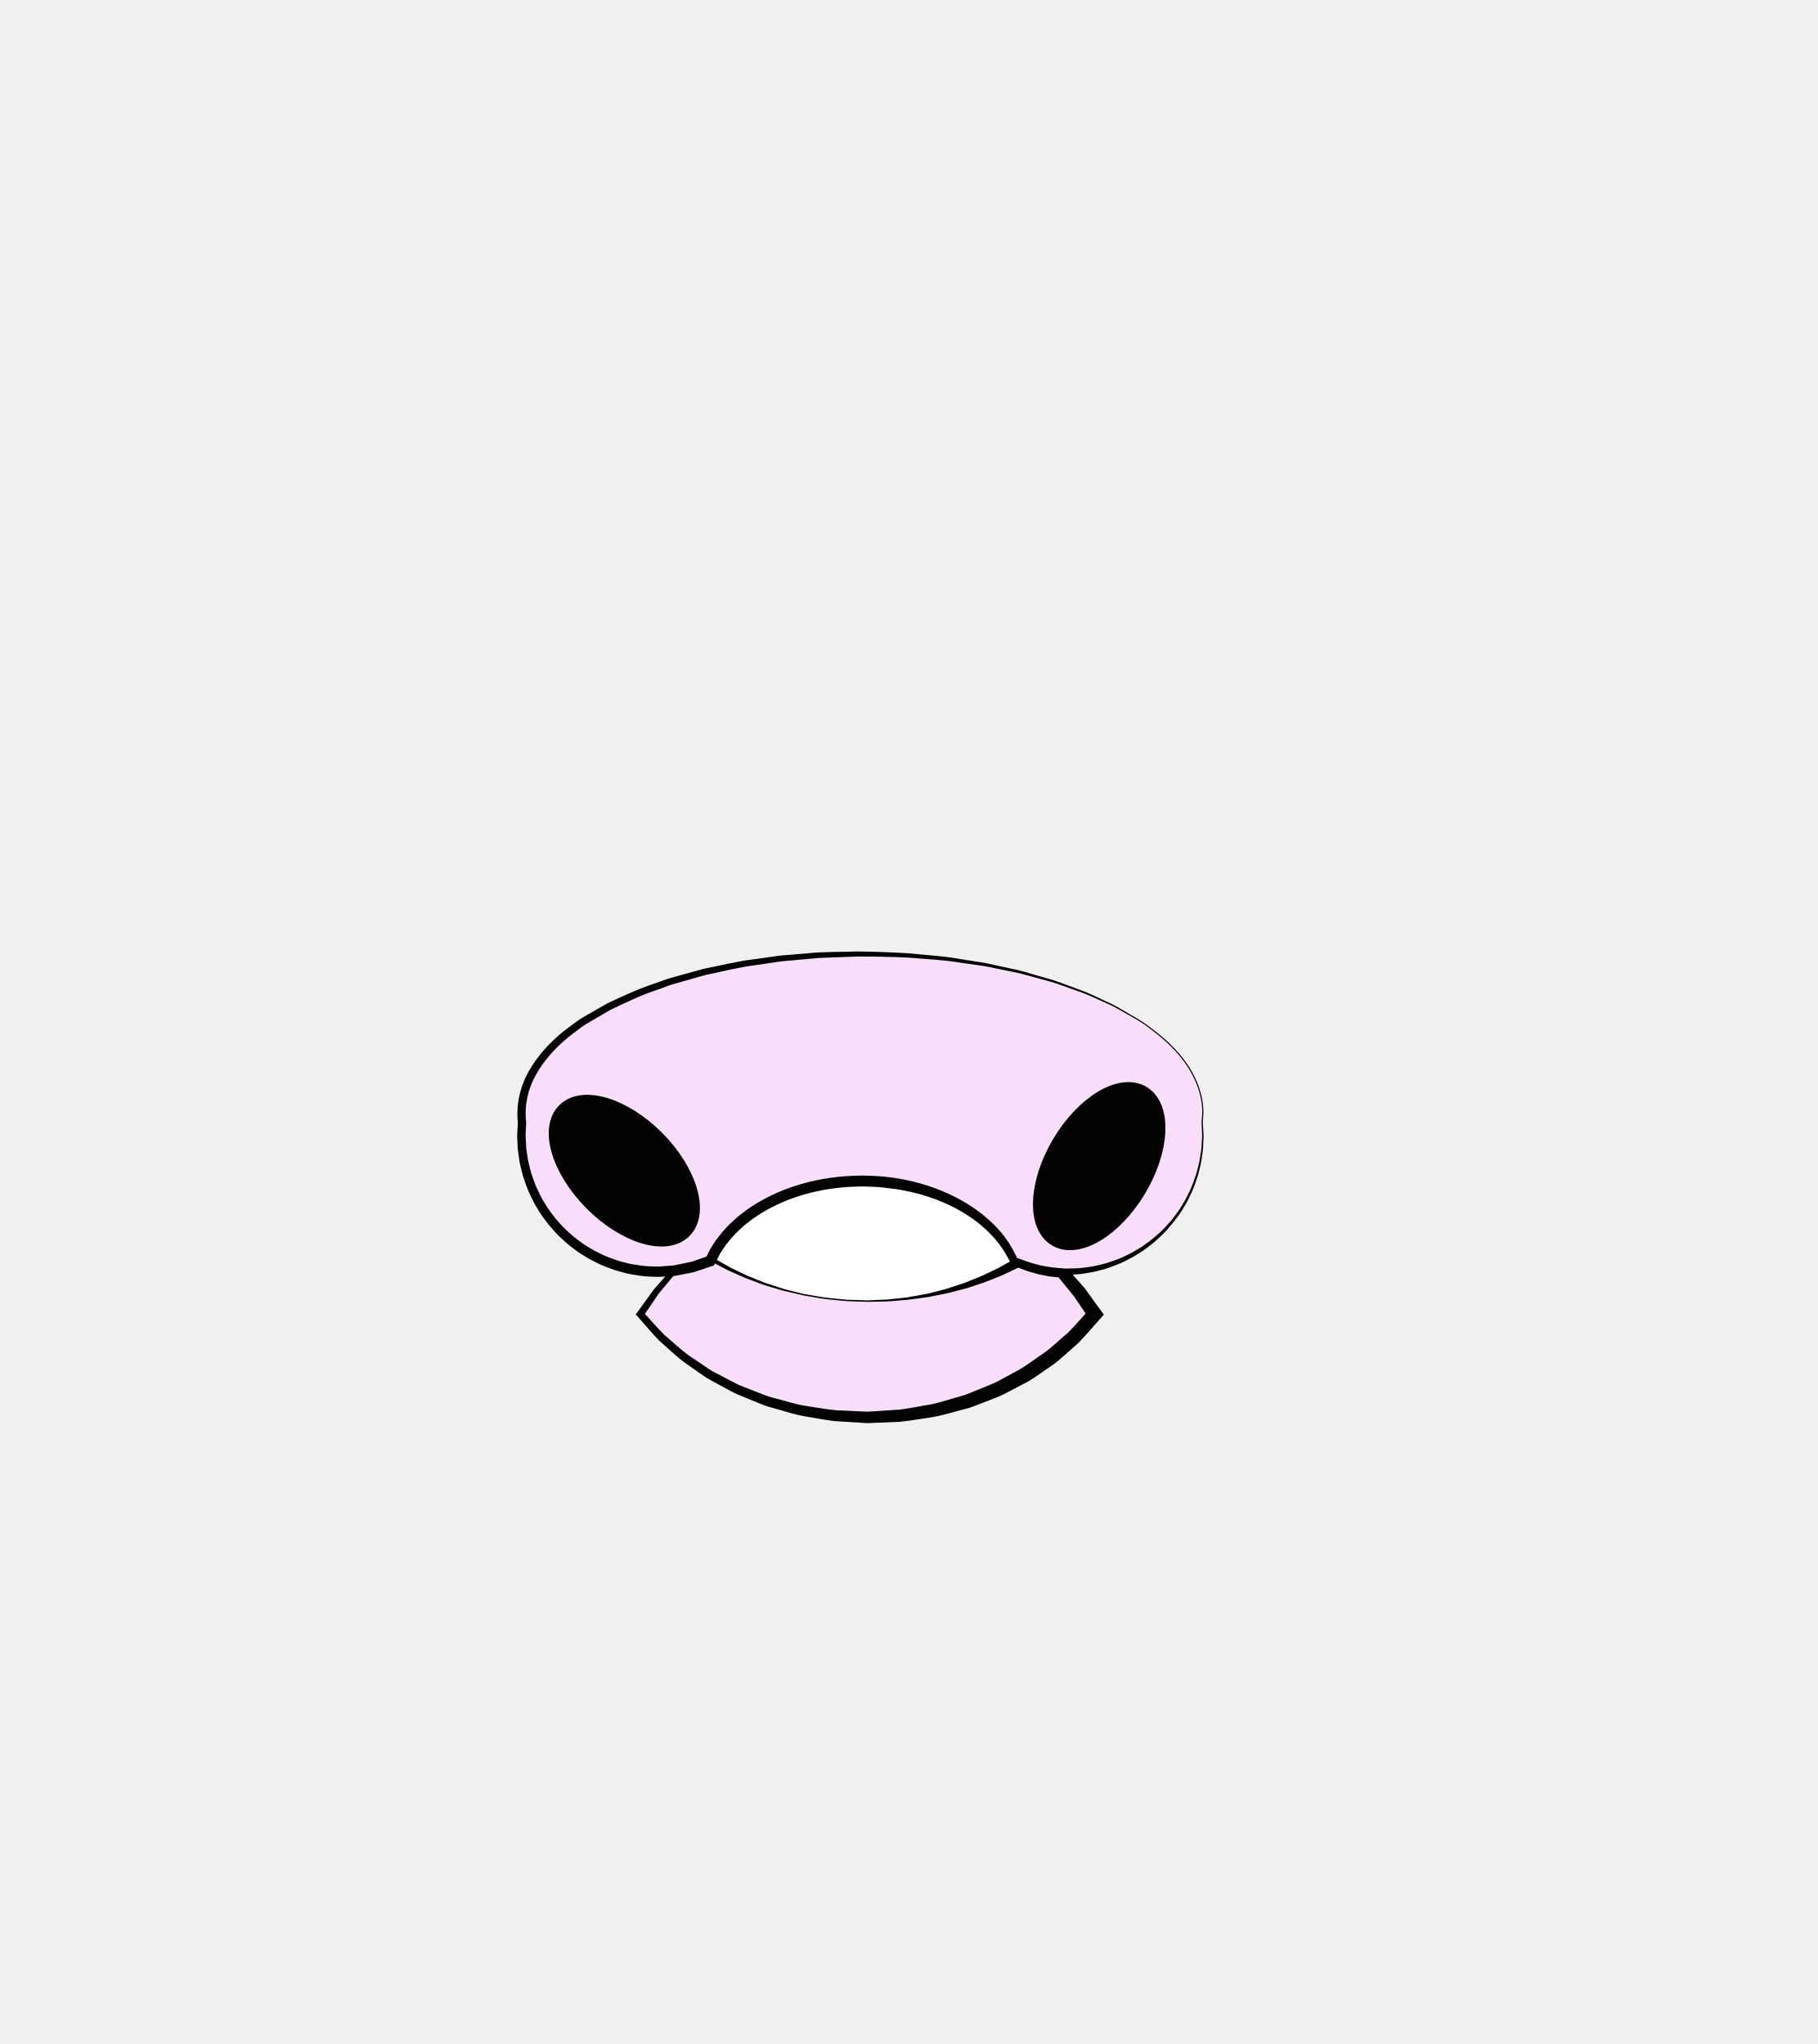
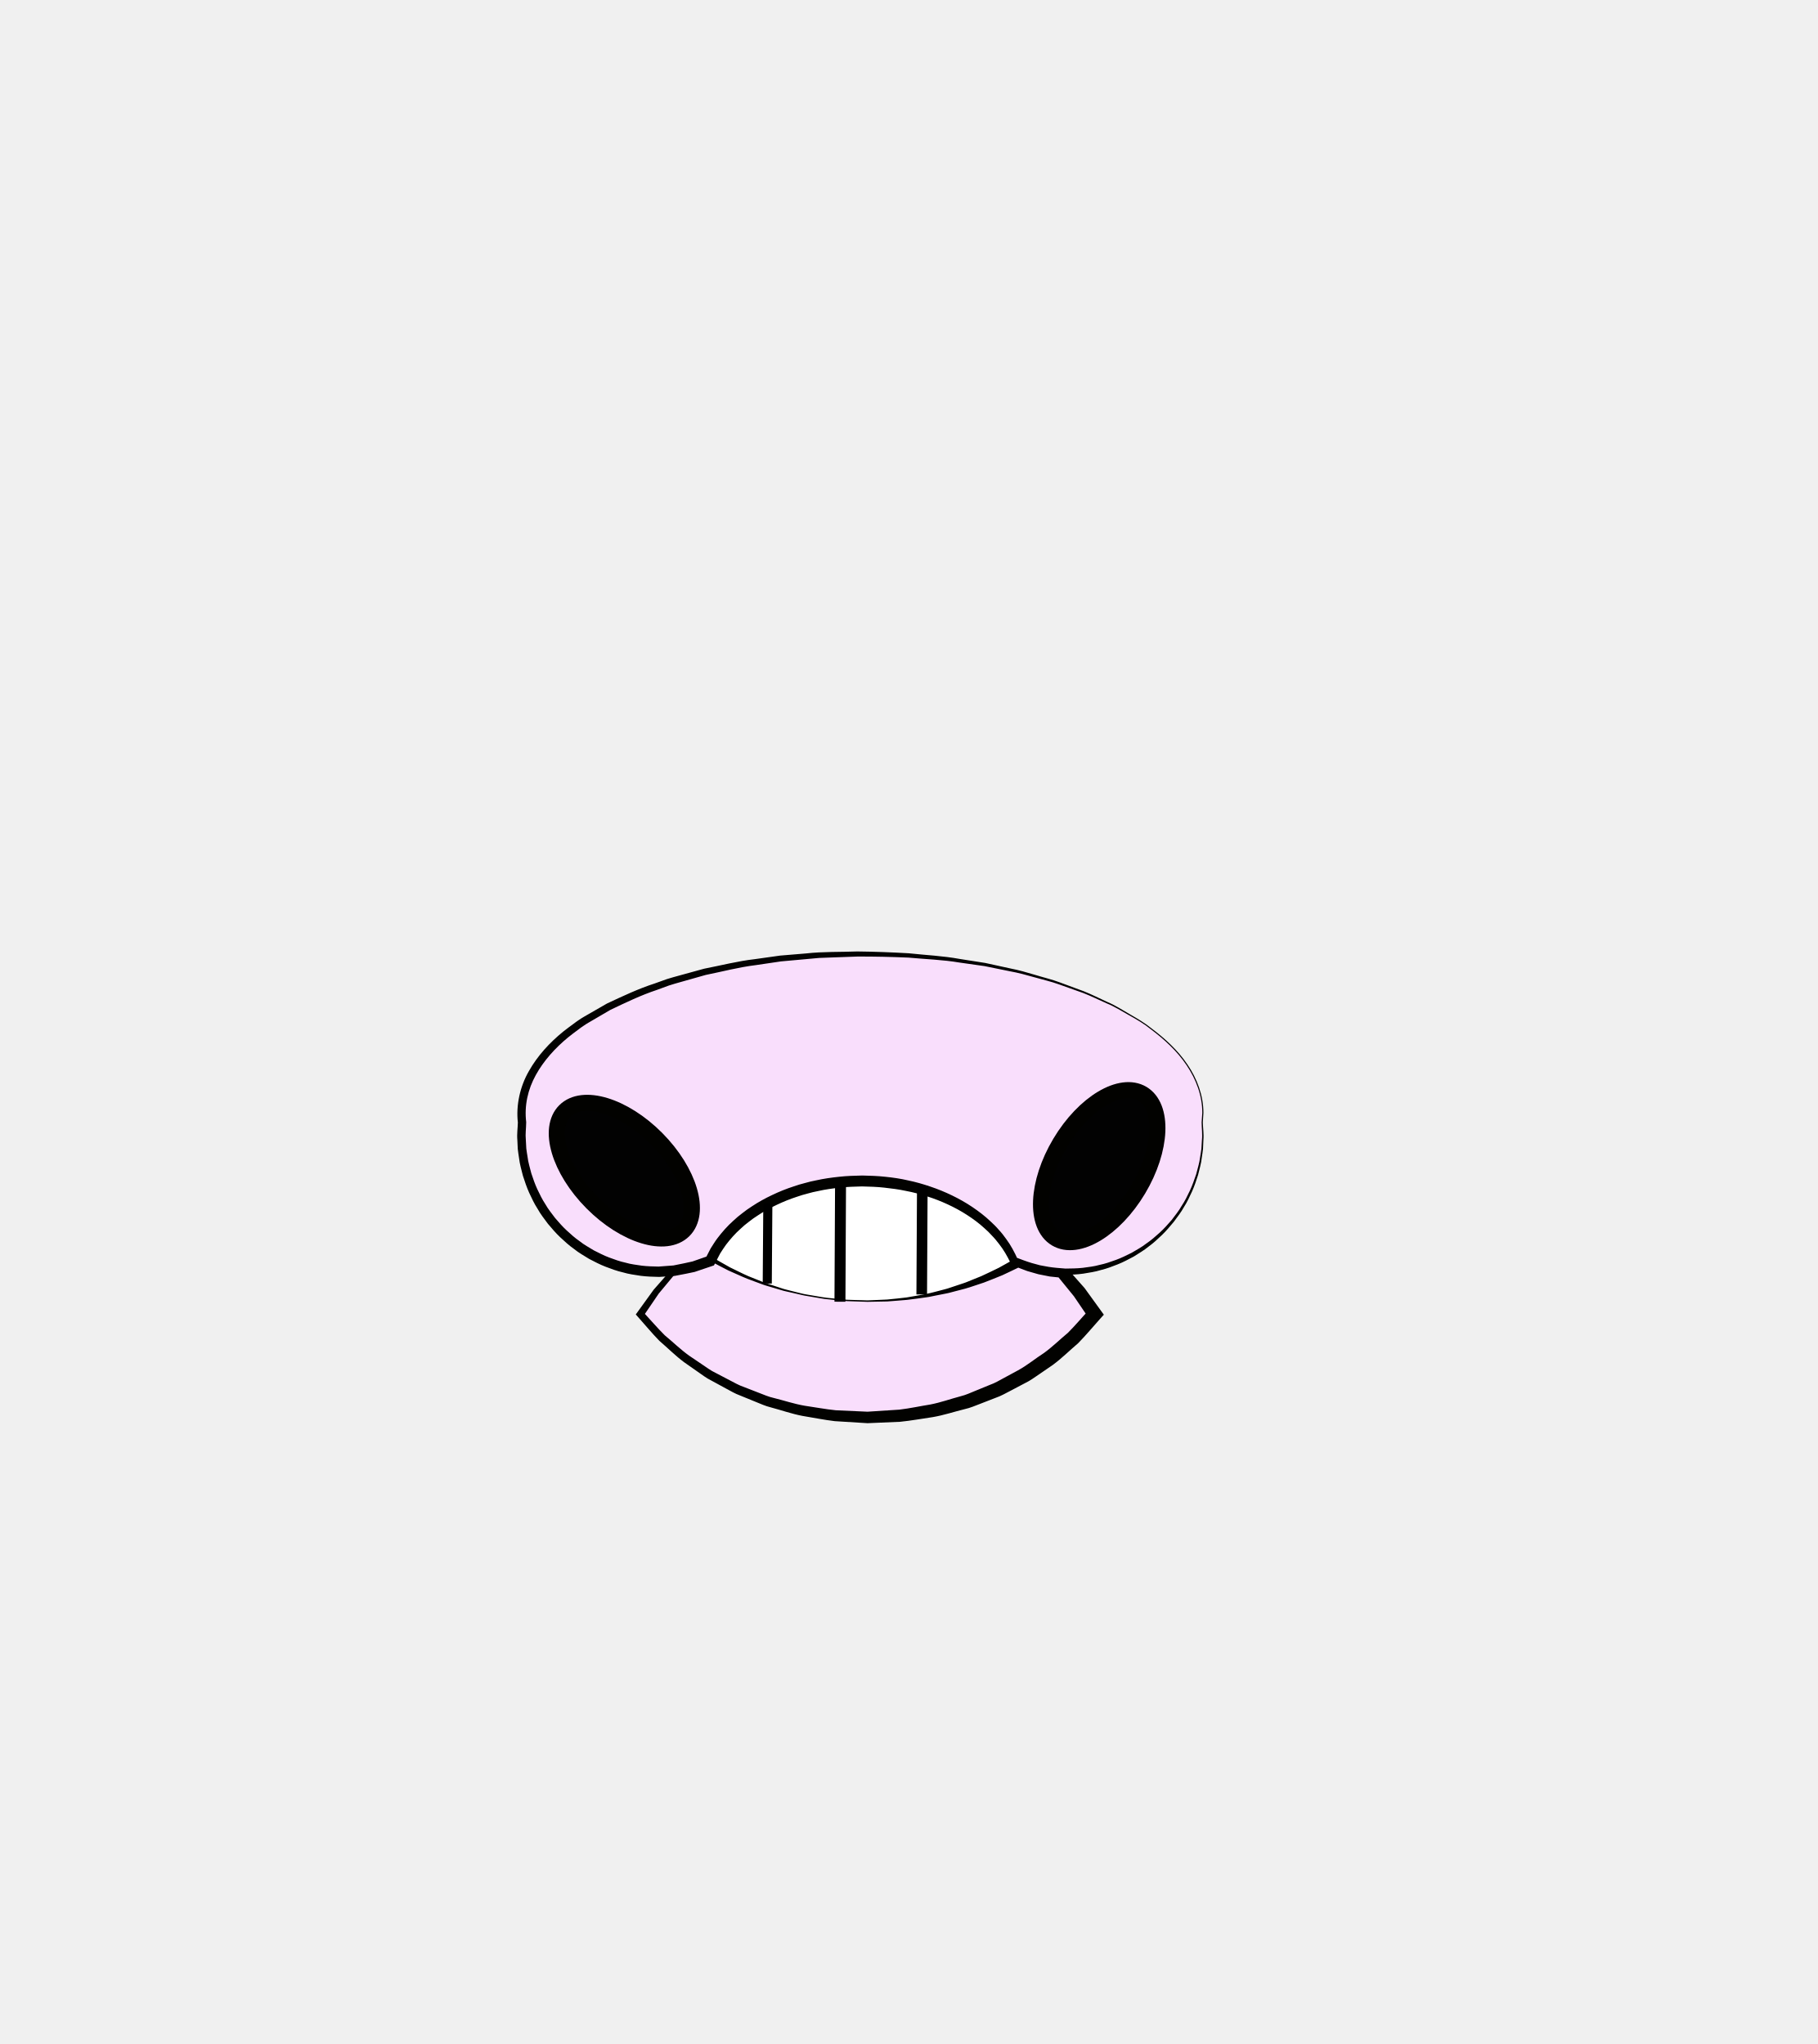
- <svg xmlns="http://www.w3.org/2000/svg" version="1.1" x="0px" y="0px" width="200px" height="225px" viewBox="0 0 200 225" enable-background="new 0 0 200 225" xml:space="preserve">
+ <svg xmlns="http://www.w3.org/2000/svg" version="1.1" id="Layer_1" x="0px" y="0px" width="200px" height="225px" viewBox="0 0 200 225" enable-background="new 0 0 200 225" xml:space="preserve">
  <g id="Ext">
</g>
  <g id="Guides">
</g>
  <g id="_x31_2_Col_Grid_1_" display="none" enable-background="new    ">
    <g id="Rectangle_xA0_Image_23_" display="inline" opacity="0.102">
	</g>
    <g id="Rectangle_xA0_Image_21_" display="inline" opacity="0.102">
	</g>
    <g id="Rectangle_xA0_Image_19_" display="inline" opacity="0.102">
	</g>
    <g id="Rectangle_xA0_Image_17_" display="inline" opacity="0.102">
	</g>
    <g id="Rectangle_xA0_Image_15_" display="inline" opacity="0.102">
	</g>
    <g id="Rectangle_xA0_Image_13_" display="inline" opacity="0.102">
	</g>
    <g id="Rectangle_xA0_Image_11_" display="inline" opacity="0.102">
	</g>
    <g id="Rectangle_xA0_Image_9_" display="inline" opacity="0.102">
	</g>
    <g id="Rectangle_xA0_Image_7_" display="inline" opacity="0.102">
	</g>
    <g id="Rectangle_xA0_Image_5_" display="inline" opacity="0.102">
	</g>
    <g id="Rectangle_xA0_Image_3_" display="inline" opacity="0.102">
	</g>
    <g id="Rectangle_xA0_Image_1_" display="inline" opacity="0.102">
	</g>
  </g>
  <g id="Bg">
</g>
  <g id="main">
    <g id="Progress">
	</g>
    <g id="Text">
	</g>
  </g>
  <g id="pane">
</g>
-   <g id="browserhead">
-     <g>
-       <ellipse fill="#FFFFFF" cx="96.866" cy="137.718" rx="18.605" ry="9.139" />
+   <g>
+     <g id="browserhead">
      <g>
+         <ellipse fill="#FFFFFF" cx="96.866" cy="137.718" rx="18.604" ry="9.139" />
        <g>
-           <path fill="none" d="M112.035,138.969c-0.146-0.057-0.296-0.102-0.438-0.162c-2.205-5.1-8.855-8.807-16.72-8.807      c-7.754,0-14.321,3.605-16.616,8.595c4.877,2.907,10.803,4.629,17.211,4.629C101.599,143.224,107.282,141.648,112.035,138.969z" />
          <g>
-             <path fill="#F9DEFC" d="M95.472,143.224c-6.408,0-12.334-1.722-17.211-4.629c-0.033,0.071-0.074,0.14-0.105,0.212       c-1.247,0.524-2.577,0.888-3.966,1.065c-1.376,1.468-2.632,3.062-3.718,4.792c5.396,6.851,14.574,11.362,25,11.362       c10.42,0,19.6-4.514,25-11.364c-1.064-1.691-2.29-3.25-3.629-4.69c-1.692-0.063-3.305-0.42-4.808-1.003       C107.282,141.648,101.599,143.224,95.472,143.224z" />
-             <path fill="#020200" d="M95.47,143.303l-2.254-0.076c-0.75-0.058-1.5-0.146-2.25-0.218c-0.376-0.035-0.744-0.118-1.117-0.174       l-1.113-0.188c-0.373-0.053-0.734-0.169-1.104-0.242l-1.103-0.248c-0.37-0.072-0.726-0.204-1.089-0.304l-1.084-0.321       c-0.365-0.101-0.711-0.254-1.066-0.378l-1.062-0.395c-0.354-0.131-0.691-0.303-1.039-0.449l-1.037-0.46       c-0.676-0.339-1.34-0.701-2.012-1.052l0.336-0.104l-0.1,0.208l-0.045,0.097l-0.082,0.03l-1.969,0.713l-2.051,0.438l0.186-0.096       l-1.922,2.312l-1.688,2.479l-0.023-0.454c0.795,0.853,1.547,1.745,2.372,2.562c0.897,0.742,1.733,1.562,2.678,2.24l1.447,0.979       c0.486,0.319,0.946,0.68,1.479,0.924l1.547,0.81c0.518,0.267,1.021,0.561,1.576,0.746l1.627,0.633       c0.544,0.206,1.076,0.447,1.646,0.57c1.131,0.277,2.236,0.656,3.383,0.852c1.151,0.163,2.295,0.388,3.45,0.502l3.483,0.158       l3.507-0.228c1.157-0.138,2.271-0.384,3.405-0.565c1.127-0.216,2.229-0.615,3.342-0.911c0.565-0.134,1.09-0.385,1.625-0.6       l1.603-0.658c0.547-0.191,1.042-0.491,1.55-0.764l1.521-0.823c1.014-0.548,1.9-1.296,2.868-1.917       c0.931-0.673,1.75-1.485,2.634-2.22c0.812-0.81,1.546-1.694,2.331-2.533l-0.049,0.903l-1.626-2.394l-1.835-2.254l0.471,0.215       l-1.283-0.133l-1.262-0.25l-1.232-0.354l-1.195-0.451l0.448-0.032c-0.662,0.315-1.317,0.641-1.981,0.944       c-0.68,0.269-1.351,0.558-2.035,0.809l-1.037,0.345c-0.348,0.108-0.687,0.242-1.041,0.329l-1.055,0.275       c-0.354,0.085-0.698,0.199-1.057,0.261l-1.068,0.208c-0.356,0.065-0.707,0.16-1.067,0.203       c-0.718,0.095-1.433,0.212-2.151,0.286c-0.723,0.052-1.441,0.128-2.162,0.172L95.47,143.303z M95.474,143.145l2.151-0.095       c0.716-0.064,1.429-0.148,2.142-0.229c0.709-0.105,1.412-0.254,2.117-0.378c0.354-0.059,0.697-0.167,1.046-0.248l1.038-0.272       c0.348-0.082,0.682-0.218,1.023-0.323l1.016-0.338c0.341-0.107,0.665-0.261,0.998-0.389l0.99-0.401       c0.65-0.289,1.285-0.613,1.926-0.918c0.625-0.339,1.238-0.697,1.855-1.043l0.195-0.108l0.254,0.077l1.139,0.345l1.158,0.251       l1.17,0.155l1.176,0.064l0.293,0.017l0.178,0.199l2.013,2.268l1.784,2.466l0.34,0.472l-0.389,0.432       c-0.812,0.904-1.593,1.846-2.445,2.712c-0.924,0.788-1.79,1.653-2.767,2.375l-1.503,1.031c-0.507,0.334-0.988,0.71-1.541,0.967       l-1.609,0.848c-0.538,0.278-1.064,0.585-1.639,0.78l-1.693,0.657c-0.566,0.213-1.121,0.461-1.714,0.591       c-1.176,0.288-2.319,0.674-3.519,0.879c-1.203,0.171-2.414,0.401-3.606,0.516l-3.579,0.154l-3.604-0.224       c-1.193-0.138-2.373-0.388-3.56-0.578c-1.181-0.223-2.32-0.631-3.48-0.938c-0.586-0.139-1.134-0.396-1.691-0.618l-1.669-0.682       c-0.566-0.202-1.084-0.513-1.613-0.797l-1.582-0.862c-0.543-0.261-1.016-0.641-1.512-0.978l-1.475-1.034       c-0.963-0.716-1.812-1.575-2.723-2.356c-0.838-0.857-1.6-1.791-2.401-2.683l-0.195-0.217l0.171-0.237l1.8-2.492l2.026-2.302       l0.064-0.073l0.122-0.022l1.985-0.361l1.926-0.619l-0.127,0.127l0.111-0.216l0.118-0.228l0.218,0.124       c0.648,0.368,1.29,0.75,1.945,1.109c0.673,0.321,1.336,0.67,2.021,0.969l1.041,0.418c0.35,0.132,0.689,0.294,1.048,0.402       l1.067,0.348c0.359,0.107,0.709,0.249,1.074,0.33l1.09,0.275c0.365,0.086,0.726,0.193,1.097,0.248l1.108,0.188       c0.371,0.056,0.738,0.139,1.111,0.173c0.745,0.072,1.488,0.159,2.236,0.218L95.474,143.145z" />
+             <path fill="none" d="M112.035,138.969c-0.146-0.057-0.296-0.102-0.438-0.162c-2.205-5.1-8.855-8.807-16.721-8.807       c-7.754,0-14.321,3.605-16.616,8.595c4.877,2.907,10.803,4.63,17.211,4.63C101.6,143.225,107.282,141.648,112.035,138.969z" />
+             <g>
+               <path fill="#F9DEFC" d="M95.472,143.225c-6.408,0-12.334-1.723-17.211-4.63c-0.033,0.071-0.074,0.14-0.104,0.212        c-1.247,0.524-2.577,0.889-3.966,1.065c-1.376,1.468-2.632,3.062-3.718,4.792c5.396,6.852,14.574,11.361,25,11.361        c10.42,0,19.6-4.514,25-11.363c-1.064-1.691-2.291-3.25-3.63-4.689c-1.692-0.063-3.305-0.421-4.808-1.004        C107.282,141.648,101.6,143.225,95.472,143.225z" />
+               <path fill="#020200" d="M95.47,143.303l-2.254-0.076c-0.75-0.058-1.5-0.146-2.25-0.218c-0.376-0.034-0.744-0.118-1.117-0.174        l-1.113-0.188c-0.373-0.053-0.734-0.168-1.104-0.242l-1.103-0.247c-0.37-0.072-0.726-0.204-1.089-0.304l-1.084-0.321        c-0.365-0.101-0.711-0.255-1.066-0.378l-1.062-0.396c-0.354-0.131-0.691-0.303-1.039-0.448l-1.037-0.461        c-0.676-0.339-1.34-0.701-2.012-1.052l0.336-0.104l-0.1,0.209l-0.045,0.097l-0.082,0.03l-1.969,0.713l-2.051,0.438        l0.186-0.096l-1.922,2.312l-1.688,2.479l-0.023-0.454c0.795,0.853,1.547,1.745,2.372,2.562        c0.897,0.742,1.733,1.562,2.678,2.24l1.447,0.979c0.486,0.319,0.946,0.68,1.479,0.924l1.547,0.81        c0.518,0.268,1.021,0.562,1.576,0.746l1.627,0.633c0.544,0.207,1.076,0.447,1.646,0.57c1.131,0.277,2.236,0.656,3.383,0.852        c1.151,0.164,2.295,0.389,3.45,0.502l3.483,0.158l3.507-0.228c1.157-0.138,2.271-0.384,3.405-0.565        c1.127-0.216,2.229-0.615,3.343-0.91c0.564-0.135,1.09-0.385,1.625-0.601l1.603-0.657c0.547-0.191,1.042-0.492,1.55-0.765        l1.521-0.823c1.014-0.548,1.899-1.296,2.867-1.916c0.932-0.674,1.75-1.486,2.635-2.221c0.812-0.811,1.545-1.693,2.33-2.533        l-0.049,0.903l-1.625-2.394l-1.836-2.254l0.471,0.215l-1.282-0.133l-1.263-0.25l-1.231-0.354l-1.194-0.451l0.447-0.032        c-0.662,0.315-1.316,0.641-1.98,0.944c-0.681,0.269-1.352,0.558-2.035,0.81l-1.037,0.344c-0.348,0.108-0.688,0.242-1.041,0.33        l-1.055,0.274c-0.354,0.085-0.699,0.199-1.058,0.261l-1.067,0.209c-0.356,0.064-0.707,0.159-1.067,0.202        c-0.718,0.095-1.433,0.212-2.151,0.286c-0.723,0.053-1.441,0.128-2.162,0.172L95.47,143.303z M95.474,143.145l2.151-0.095        c0.716-0.063,1.429-0.147,2.142-0.229c0.709-0.104,1.413-0.254,2.117-0.377c0.354-0.06,0.697-0.168,1.046-0.248l1.038-0.272        c0.349-0.082,0.683-0.218,1.023-0.323l1.016-0.338c0.341-0.106,0.665-0.261,0.998-0.389l0.99-0.4        c0.649-0.289,1.284-0.613,1.926-0.919c0.625-0.339,1.238-0.696,1.854-1.043l0.195-0.108l0.254,0.078l1.14,0.345l1.157,0.251        l1.17,0.154l1.177,0.064l0.293,0.018l0.178,0.198l2.013,2.269l1.784,2.466l0.341,0.472l-0.39,0.432        c-0.812,0.904-1.593,1.847-2.444,2.713c-0.925,0.787-1.791,1.652-2.768,2.375l-1.503,1.031        c-0.507,0.334-0.988,0.709-1.541,0.967l-1.608,0.848c-0.539,0.277-1.064,0.585-1.64,0.779l-1.692,0.658        c-0.566,0.213-1.121,0.461-1.715,0.59c-1.176,0.289-2.318,0.675-3.519,0.88c-1.203,0.171-2.414,0.401-3.606,0.516        l-3.579,0.154l-3.604-0.224c-1.193-0.139-2.373-0.389-3.56-0.578c-1.181-0.224-2.32-0.631-3.48-0.938        c-0.586-0.139-1.134-0.396-1.691-0.618l-1.669-0.682c-0.566-0.202-1.084-0.514-1.613-0.797l-1.582-0.862        c-0.543-0.261-1.016-0.642-1.512-0.978l-1.475-1.034c-0.963-0.716-1.812-1.575-2.723-2.356        c-0.838-0.857-1.6-1.791-2.401-2.683l-0.195-0.218l0.171-0.236l1.8-2.492l2.026-2.302l0.064-0.073l0.122-0.021l1.985-0.361        l1.926-0.619l-0.127,0.127l0.111-0.216l0.118-0.228l0.218,0.123c0.648,0.368,1.29,0.75,1.945,1.109        c0.673,0.321,1.336,0.67,2.021,0.969l1.041,0.418c0.35,0.133,0.689,0.295,1.048,0.402l1.067,0.348        c0.359,0.107,0.709,0.25,1.074,0.33l1.09,0.275c0.365,0.086,0.726,0.193,1.097,0.248l1.108,0.188        c0.371,0.057,0.738,0.139,1.111,0.174c0.745,0.071,1.488,0.158,2.236,0.218L95.474,143.145z" />
+             </g>
+             <g>
+               <path fill="#F9DEFC" d="M132.374,122.5c0-3.634-2.372-7.008-6.435-9.805c-0.168-0.117-0.34-0.227-0.516-0.337        c-6.798-4.452-17.941-7.358-30.551-7.358c-12.602,0-23.742,2.904-30.542,7.353c-0.177,0.113-0.356,0.226-0.528,0.347        c-4.058,2.796-6.43,6.169-6.43,9.801c0,0.353,0.031,0.703,0.073,1.051c-0.045,0.479-0.073,0.96-0.073,1.449        c0,8.284,6.717,15,15,15c0.617,0,1.221-0.052,1.815-0.128c1.389-0.178,2.719-0.541,3.966-1.064        c0.031-0.072,0.072-0.142,0.105-0.213c2.295-4.988,8.862-8.595,16.616-8.595c7.864,0,14.516,3.707,16.721,8.808        c0.143,0.061,0.293,0.104,0.438,0.161c1.503,0.583,3.115,0.939,4.808,1.003c0.179,0.008,0.353,0.028,0.531,0.028        c8.282,0,15-6.716,15-15c0-0.487-0.026-0.969-0.073-1.444C132.346,123.206,132.374,122.854,132.374,122.5z" />
+               <path fill="#020200" d="M132.312,122.502c0.002-1.898-0.683-3.697-1.732-5.251c-1.046-1.56-2.454-2.842-3.95-3.966        c-0.731-0.593-1.539-1.064-2.362-1.521c-0.82-0.459-1.615-0.971-2.488-1.32c-0.859-0.375-1.697-0.798-2.572-1.134        l-2.652-0.945c-0.881-0.323-1.803-0.521-2.703-0.784c-0.901-0.257-1.808-0.504-2.732-0.668l-2.758-0.563l-2.786-0.396        c-1.853-0.313-3.734-0.366-5.6-0.542c-1.871-0.08-3.757-0.125-5.617-0.117l-2.82,0.101l-1.41,0.053l-1.396,0.128l-2.793,0.253        l-2.779,0.411c-1.861,0.226-3.674,0.713-5.508,1.082l-2.697,0.763c-0.448,0.135-0.903,0.245-1.344,0.398l-1.314,0.482        c-1.776,0.588-3.455,1.403-5.135,2.204l-2.404,1.406c-0.203,0.111-0.388,0.242-0.588,0.373        c-0.166,0.102-0.37,0.271-0.553,0.404c-0.371,0.285-0.764,0.558-1.116,0.854c-1.4,1.154-2.666,2.547-3.535,4.127        c-0.878,1.59-1.279,3.359-1.06,5.189l-0.002,0.07c-0.006,0.621-0.105,1.26-0.039,1.865l0.052,0.966        c0.032,0.312,0.093,0.609,0.138,0.915c0.065,0.607,0.264,1.21,0.412,1.812c0.195,0.592,0.399,1.185,0.66,1.75        c0.271,0.562,0.535,1.127,0.883,1.646c0.305,0.546,0.703,1.028,1.075,1.527c0.404,0.472,0.815,0.944,1.271,1.366        c0.459,0.423,0.92,0.841,1.435,1.192c0.485,0.394,1.038,0.683,1.566,1.011c0.554,0.278,1.106,0.569,1.688,0.784        c0.583,0.216,1.166,0.433,1.775,0.561c0.596,0.179,1.215,0.243,1.828,0.337c0.602,0.072,1.271,0.085,1.826,0.097l0.964-0.073        l0.482-0.035l0.12-0.01l0.061-0.005l0.03-0.002l0.015-0.001l0.008-0.001c-0.148,0.021-0.037,0.005-0.068,0.009l0.237-0.048        c0.628-0.134,1.273-0.244,1.886-0.397l1.719-0.601l-0.314,0.312l0.59-1.145c0.239-0.369,0.476-0.766,0.738-1.113        c0.527-0.692,1.102-1.351,1.748-1.925c0.314-0.297,0.643-0.577,0.989-0.833c0.335-0.272,0.688-0.517,1.05-0.75        c0.715-0.478,1.467-0.893,2.241-1.257c0.771-0.37,1.565-0.688,2.378-0.952c0.401-0.146,0.812-0.26,1.225-0.367        c0.41-0.119,0.823-0.219,1.242-0.297c0.831-0.187,1.676-0.304,2.521-0.394c0.854-0.095,1.678-0.119,2.562-0.138        c0.827,0.021,1.656,0.041,2.523,0.137c0.855,0.088,1.693,0.207,2.524,0.404c0.833,0.17,1.653,0.408,2.459,0.683        c0.809,0.271,1.599,0.597,2.365,0.968c0.77,0.372,1.515,0.793,2.226,1.27c0.709,0.479,1.394,1,2.016,1.593        c0.318,0.289,0.625,0.591,0.903,0.921c0.299,0.311,0.559,0.656,0.811,1.007c0.516,0.693,0.922,1.463,1.276,2.251l-0.229-0.229        c0.539,0.207,1.197,0.459,1.781,0.632l0.896,0.243l0.926,0.17c0.62,0.102,1.244,0.144,1.877,0.193        c0.59-0.007,1.286-0.012,1.896-0.08c0.617-0.09,1.237-0.147,1.85-0.323c0.622-0.124,1.217-0.339,1.812-0.552        c0.596-0.215,1.162-0.504,1.729-0.783c0.543-0.328,1.11-0.62,1.608-1.016c0.529-0.354,1.006-0.777,1.479-1.203        c0.47-0.43,0.896-0.906,1.312-1.389c0.383-0.511,0.791-1.003,1.104-1.562c0.358-0.529,0.632-1.107,0.909-1.684        c0.27-0.578,0.479-1.186,0.684-1.79c0.154-0.62,0.359-1.229,0.432-1.868c0.048-0.315,0.109-0.632,0.146-0.949l0.056-0.959        c0.069-0.641-0.027-1.279-0.033-1.926v-0.006v-0.007L132.312,122.502z M132.436,122.498l-0.066,1.064v-0.012        c0.017,0.641,0.124,1.288,0.064,1.938l-0.043,0.972c-0.029,0.322-0.089,0.642-0.132,0.963        c-0.063,0.647-0.261,1.271-0.409,1.901c-0.197,0.617-0.4,1.236-0.666,1.828c-0.273,0.591-0.543,1.183-0.898,1.729        c-0.312,0.573-0.721,1.082-1.104,1.608c-0.416,0.499-0.834,1.003-1.304,1.455c-0.474,0.449-0.946,0.897-1.479,1.277        c-0.504,0.422-1.076,0.74-1.627,1.096c-0.578,0.306-1.156,0.621-1.767,0.861s-1.223,0.479-1.864,0.629        c-0.625,0.198-1.287,0.284-1.943,0.396c-0.666,0.091-1.266,0.112-1.961,0.141c-0.651-0.03-1.318-0.057-1.973-0.144l-0.98-0.15        l-0.979-0.234c-0.654-0.178-1.209-0.369-1.88-0.604l-0.143-0.051l-0.089-0.181c-0.352-0.711-0.74-1.406-1.237-2.032        c-0.242-0.316-0.49-0.627-0.772-0.912c-0.263-0.302-0.552-0.576-0.854-0.841c-0.588-0.543-1.238-1.021-1.912-1.456        c-0.675-0.438-1.385-0.821-2.116-1.16c-0.731-0.338-1.483-0.636-2.255-0.878c-0.768-0.246-1.551-0.46-2.346-0.607        c-0.787-0.171-1.6-0.273-2.393-0.361c-0.783-0.09-1.613-0.112-2.447-0.133c-0.774,0.02-1.609,0.041-2.406,0.131        c-0.805,0.086-1.607,0.194-2.396,0.373c-0.397,0.072-0.79,0.168-1.178,0.28c-0.391,0.103-0.78,0.209-1.159,0.347        c-0.768,0.248-1.518,0.55-2.242,0.896c-0.728,0.342-1.433,0.73-2.098,1.176c-0.337,0.217-0.667,0.442-0.976,0.695        c-0.322,0.236-0.625,0.495-0.914,0.77c-0.596,0.527-1.117,1.129-1.597,1.754c-0.235,0.312-0.425,0.635-0.64,0.957        l-0.555,1.065l-0.129,0.25l-0.186,0.062l-1.939,0.656c-0.638,0.151-1.268,0.252-1.901,0.381l-0.237,0.047l-0.105,0.013        l-0.029,0.002l-0.061,0.004l-0.121,0.008l-0.482,0.031l-0.965,0.063c-0.729-0.014-1.355-0.037-2.031-0.121        c-0.66-0.104-1.326-0.185-1.967-0.381c-0.654-0.146-1.279-0.381-1.904-0.621c-0.623-0.237-1.216-0.554-1.807-0.859        c-0.564-0.354-1.153-0.675-1.67-1.1c-0.549-0.385-1.039-0.836-1.525-1.293c-0.482-0.457-0.918-0.967-1.346-1.476        c-0.394-0.537-0.812-1.058-1.133-1.644c-0.365-0.56-0.645-1.164-0.927-1.768c-0.272-0.605-0.484-1.24-0.688-1.872        c-0.155-0.646-0.356-1.278-0.428-1.956c-0.046-0.332-0.107-0.672-0.139-0.998l-0.045-0.967        c-0.063-0.682,0.043-1.331,0.059-1.998l-0.002,0.07c-0.223-1.916,0.241-3.982,1.208-5.665        c0.962-1.709,2.288-3.142,3.794-4.365c0.37-0.306,0.754-0.566,1.131-0.853c0.199-0.142,0.355-0.275,0.589-0.423        c0.194-0.125,0.396-0.265,0.605-0.379l2.478-1.425c1.722-0.806,3.44-1.622,5.246-2.206l1.339-0.48        c0.448-0.151,0.91-0.261,1.364-0.393l2.738-0.753c1.856-0.359,3.692-0.837,5.572-1.052l2.809-0.394l2.829-0.235        c1.888-0.212,3.765-0.148,5.646-0.219c1.899,0.02,3.778,0.092,5.663,0.2c1.877,0.204,3.767,0.284,5.625,0.626l2.794,0.439        l2.766,0.605c0.926,0.179,1.832,0.44,2.735,0.711c0.9,0.28,1.822,0.488,2.705,0.823l2.652,0.981        c0.877,0.348,1.718,0.784,2.577,1.172c0.873,0.364,1.66,0.884,2.478,1.353c0.812,0.469,1.636,0.947,2.367,1.542        c1.504,1.129,2.92,2.418,3.978,3.994C131.739,118.734,132.438,120.609,132.436,122.498z" />
+             </g>
          </g>
-           <g>
-             <path fill="#F9DEFC" d="M132.374,122.5c0-3.634-2.372-7.008-6.435-9.805c-0.168-0.117-0.34-0.227-0.515-0.337       c-6.798-4.452-17.942-7.358-30.551-7.358c-12.602,0-23.742,2.904-30.542,7.353c-0.177,0.113-0.356,0.226-0.528,0.347       c-4.058,2.796-6.43,6.169-6.43,9.801c0,0.353,0.031,0.703,0.073,1.051c-0.045,0.478-0.073,0.96-0.073,1.449       c0,8.284,6.717,15,15,15c0.617,0,1.221-0.052,1.815-0.128c1.389-0.178,2.719-0.541,3.966-1.065       c0.031-0.072,0.072-0.141,0.105-0.212c2.295-4.989,8.862-8.595,16.616-8.595c7.864,0,14.515,3.707,16.72,8.807       c0.143,0.061,0.293,0.105,0.438,0.162c1.503,0.583,3.115,0.939,4.808,1.003c0.178,0.007,0.352,0.028,0.531,0.028       c8.283,0,15-6.716,15-15c0-0.488-0.027-0.969-0.073-1.445C132.346,123.206,132.374,122.854,132.374,122.5z" />
-             <path fill="#020200" d="M132.313,122.502c0.002-1.898-0.683-3.698-1.733-5.251c-1.046-1.56-2.454-2.842-3.95-3.966       c-0.732-0.593-1.539-1.064-2.363-1.521c-0.82-0.459-1.615-0.971-2.488-1.32c-0.859-0.375-1.697-0.798-2.572-1.134l-2.652-0.945       c-0.881-0.323-1.803-0.52-2.703-0.784c-0.902-0.257-1.808-0.504-2.733-0.668l-2.758-0.563l-2.786-0.396       c-1.852-0.313-3.734-0.366-5.6-0.542c-1.871-0.08-3.757-0.125-5.617-0.117l-2.82,0.101l-1.41,0.053l-1.396,0.128l-2.793,0.253       l-2.779,0.411c-1.861,0.226-3.674,0.713-5.508,1.082l-2.697,0.763c-0.448,0.135-0.903,0.245-1.344,0.398l-1.314,0.482       c-1.776,0.588-3.455,1.403-5.135,2.204l-2.404,1.406c-0.203,0.111-0.388,0.242-0.588,0.373       c-0.166,0.102-0.37,0.271-0.553,0.404c-0.371,0.285-0.764,0.558-1.116,0.854c-1.4,1.155-2.666,2.547-3.535,4.127       c-0.878,1.59-1.279,3.36-1.06,5.19l-0.002,0.07c-0.006,0.621-0.105,1.259-0.039,1.865l0.052,0.966       c0.032,0.312,0.093,0.609,0.138,0.915c0.065,0.607,0.264,1.21,0.412,1.813c0.195,0.591,0.399,1.184,0.66,1.749       c0.271,0.562,0.535,1.127,0.883,1.646c0.305,0.546,0.703,1.028,1.075,1.527c0.404,0.472,0.815,0.944,1.271,1.367       c0.459,0.422,0.92,0.84,1.435,1.192c0.485,0.393,1.038,0.683,1.566,1.01c0.554,0.279,1.106,0.57,1.688,0.785       c0.583,0.216,1.166,0.432,1.775,0.56c0.596,0.179,1.215,0.243,1.828,0.337c0.602,0.073,1.271,0.085,1.826,0.097l0.964-0.073       l0.482-0.036l0.12-0.009l0.061-0.005l0.03-0.002l0.015-0.001l0.008-0.001c-0.148,0.02-0.037,0.005-0.068,0.009l0.237-0.048       c0.628-0.134,1.273-0.244,1.886-0.397l1.719-0.601l-0.314,0.312l0.59-1.145c0.239-0.37,0.476-0.766,0.738-1.114       c0.527-0.692,1.102-1.35,1.748-1.924c0.314-0.297,0.643-0.578,0.989-0.833c0.335-0.273,0.688-0.517,1.05-0.75       c0.715-0.478,1.467-0.893,2.241-1.257c0.771-0.37,1.565-0.689,2.378-0.952c0.401-0.146,0.812-0.26,1.225-0.367       c0.41-0.119,0.823-0.219,1.242-0.297c0.831-0.187,1.676-0.304,2.521-0.394c0.854-0.094,1.678-0.119,2.562-0.137       c0.827,0.02,1.656,0.04,2.523,0.136c0.855,0.088,1.693,0.207,2.524,0.404c0.833,0.17,1.653,0.408,2.46,0.683       c0.808,0.27,1.598,0.597,2.365,0.968c0.769,0.372,1.514,0.793,2.225,1.27c0.709,0.478,1.394,0.999,2.016,1.592       c0.318,0.289,0.625,0.591,0.903,0.921c0.299,0.311,0.558,0.656,0.81,1.007c0.516,0.693,0.922,1.463,1.277,2.251l-0.23-0.229       c0.539,0.207,1.198,0.459,1.782,0.632l0.896,0.243l0.926,0.17c0.62,0.102,1.244,0.144,1.877,0.194       c0.59-0.007,1.286-0.012,1.896-0.081c0.617-0.089,1.238-0.147,1.85-0.323c0.622-0.124,1.217-0.338,1.813-0.552       c0.595-0.214,1.162-0.504,1.729-0.783c0.543-0.328,1.11-0.62,1.609-1.016c0.529-0.354,1.005-0.777,1.479-1.203       c0.469-0.429,0.896-0.906,1.312-1.388c0.382-0.511,0.791-1.003,1.104-1.562c0.358-0.53,0.632-1.108,0.909-1.684       c0.27-0.578,0.479-1.186,0.684-1.79c0.154-0.62,0.359-1.23,0.432-1.868c0.047-0.316,0.109-0.632,0.145-0.95l0.055-0.959       c0.07-0.64-0.027-1.279-0.033-1.926v-0.005v-0.007L132.313,122.502z M132.435,122.498l-0.066,1.065v-0.012       c0.017,0.641,0.124,1.288,0.064,1.937l-0.043,0.972c-0.029,0.322-0.088,0.642-0.131,0.963c-0.064,0.648-0.261,1.27-0.409,1.901       c-0.197,0.617-0.401,1.237-0.666,1.829c-0.274,0.59-0.544,1.182-0.899,1.729c-0.312,0.573-0.721,1.082-1.104,1.608       c-0.416,0.499-0.834,1.003-1.303,1.455c-0.473,0.45-0.947,0.898-1.48,1.278c-0.503,0.422-1.076,0.74-1.627,1.095       c-0.577,0.306-1.156,0.622-1.766,0.862c-0.61,0.24-1.223,0.479-1.864,0.628c-0.626,0.199-1.288,0.285-1.944,0.396       c-0.666,0.091-1.266,0.113-1.961,0.141c-0.651-0.031-1.318-0.057-1.973-0.144l-0.98-0.15l-0.979-0.234       c-0.654-0.178-1.208-0.37-1.879-0.605l-0.143-0.051l-0.088-0.18c-0.352-0.712-0.741-1.407-1.238-2.033       c-0.242-0.316-0.49-0.627-0.772-0.912c-0.263-0.301-0.552-0.576-0.854-0.841c-0.588-0.542-1.238-1.02-1.912-1.456       c-0.675-0.437-1.385-0.821-2.116-1.16c-0.731-0.338-1.483-0.635-2.255-0.878c-0.768-0.246-1.551-0.46-2.346-0.607       c-0.787-0.171-1.6-0.274-2.393-0.361c-0.783-0.09-1.613-0.113-2.447-0.133c-0.774,0.019-1.609,0.041-2.406,0.13       c-0.805,0.086-1.607,0.195-2.396,0.373c-0.397,0.073-0.79,0.168-1.178,0.281c-0.391,0.102-0.78,0.209-1.159,0.347       c-0.768,0.247-1.518,0.549-2.242,0.896c-0.728,0.342-1.433,0.73-2.098,1.176c-0.337,0.217-0.667,0.442-0.976,0.695       c-0.322,0.236-0.625,0.495-0.914,0.769c-0.596,0.528-1.117,1.129-1.597,1.754c-0.235,0.313-0.425,0.635-0.64,0.957       l-0.555,1.066l-0.129,0.25l-0.186,0.062l-1.939,0.655c-0.638,0.152-1.268,0.253-1.901,0.382l-0.237,0.046l-0.105,0.013       l-0.029,0.002l-0.061,0.004l-0.121,0.008l-0.482,0.031l-0.965,0.063c-0.729-0.013-1.355-0.036-2.031-0.12       c-0.66-0.105-1.326-0.185-1.967-0.382c-0.654-0.145-1.279-0.381-1.904-0.62c-0.623-0.238-1.216-0.554-1.807-0.86       c-0.564-0.354-1.153-0.675-1.67-1.1c-0.549-0.384-1.039-0.835-1.525-1.292c-0.482-0.457-0.918-0.967-1.346-1.476       c-0.394-0.537-0.812-1.058-1.133-1.643c-0.365-0.56-0.645-1.164-0.927-1.768c-0.272-0.605-0.484-1.24-0.688-1.872       c-0.155-0.647-0.356-1.278-0.428-1.957c-0.046-0.332-0.107-0.671-0.139-0.998l-0.045-0.966       c-0.063-0.682,0.043-1.331,0.059-1.998l-0.002,0.07c-0.223-1.916,0.241-3.982,1.208-5.665c0.962-1.709,2.288-3.142,3.794-4.365       c0.37-0.306,0.754-0.566,1.131-0.853c0.199-0.142,0.355-0.275,0.589-0.423c0.194-0.125,0.396-0.265,0.605-0.379l2.478-1.425       c1.722-0.806,3.44-1.622,5.246-2.206l1.339-0.48c0.448-0.151,0.91-0.261,1.364-0.393l2.738-0.753       c1.856-0.359,3.692-0.837,5.572-1.052l2.809-0.394l2.829-0.235c1.888-0.212,3.765-0.148,5.646-0.219       c1.899,0.02,3.778,0.092,5.663,0.2c1.877,0.204,3.766,0.284,5.625,0.626l2.794,0.439l2.765,0.605       c0.926,0.179,1.832,0.44,2.736,0.711c0.9,0.28,1.822,0.488,2.705,0.823l2.652,0.981c0.877,0.348,1.718,0.784,2.577,1.172       c0.874,0.364,1.661,0.884,2.478,1.353c0.812,0.469,1.635,0.947,2.367,1.541c1.504,1.129,2.92,2.419,3.978,3.994       C131.739,118.734,132.438,120.61,132.435,122.498z" />
-           </g>
+           <path fill="#020202" stroke="#020200" stroke-width="1.765" stroke-miterlimit="10" d="M75.241,135.447      c-1.959,1.945-6.476,0.574-10.084-3.062c-3.604-3.635-4.942-8.159-2.982-10.104c1.962-1.945,6.476-0.575,10.083,3.061      C75.866,128.979,77.201,133.504,75.241,135.447z" />
+           <ellipse transform="matrix(0.8587 0.5125 -0.5125 0.8587 82.8814 -43.8554)" fill="#020202" stroke="#020200" stroke-width="1.765" stroke-miterlimit="10" cx="120.966" cy="128.366" rx="5" ry="9.275" />
        </g>
-         <path fill="#020202" stroke="#020200" stroke-width="1.765" stroke-miterlimit="10" d="M75.241,135.447     c-1.959,1.945-6.476,0.574-10.084-3.061c-3.604-3.635-4.942-8.16-2.982-10.105c1.962-1.945,6.476-0.575,10.083,3.061     C75.866,128.978,77.201,133.504,75.241,135.447z" />
-         <ellipse transform="matrix(-0.5125 0.8587 -0.8587 -0.5125 293.1925 90.2788)" fill="#020202" stroke="#020200" stroke-width="1.765" stroke-miterlimit="10" cx="120.969" cy="128.368" rx="9.274" ry="5" />
      </g>
    </g>
+     <line fill="#FFFFFF" stroke="#000000" stroke-miterlimit="10" x1="84.5" y1="132.5" x2="84.436" y2="141.291" />
+     <line fill="#FFFFFF" stroke="#000000" stroke-width="1.206" stroke-miterlimit="10" x1="92.5" y1="130.5" x2="92.436" y2="143.291" />
+     <line fill="#FFFFFF" stroke="#000000" stroke-width="1.168" stroke-miterlimit="10" x1="101.5" y1="130.5" x2="101.436" y2="142.489" />
  </g>
</svg>
